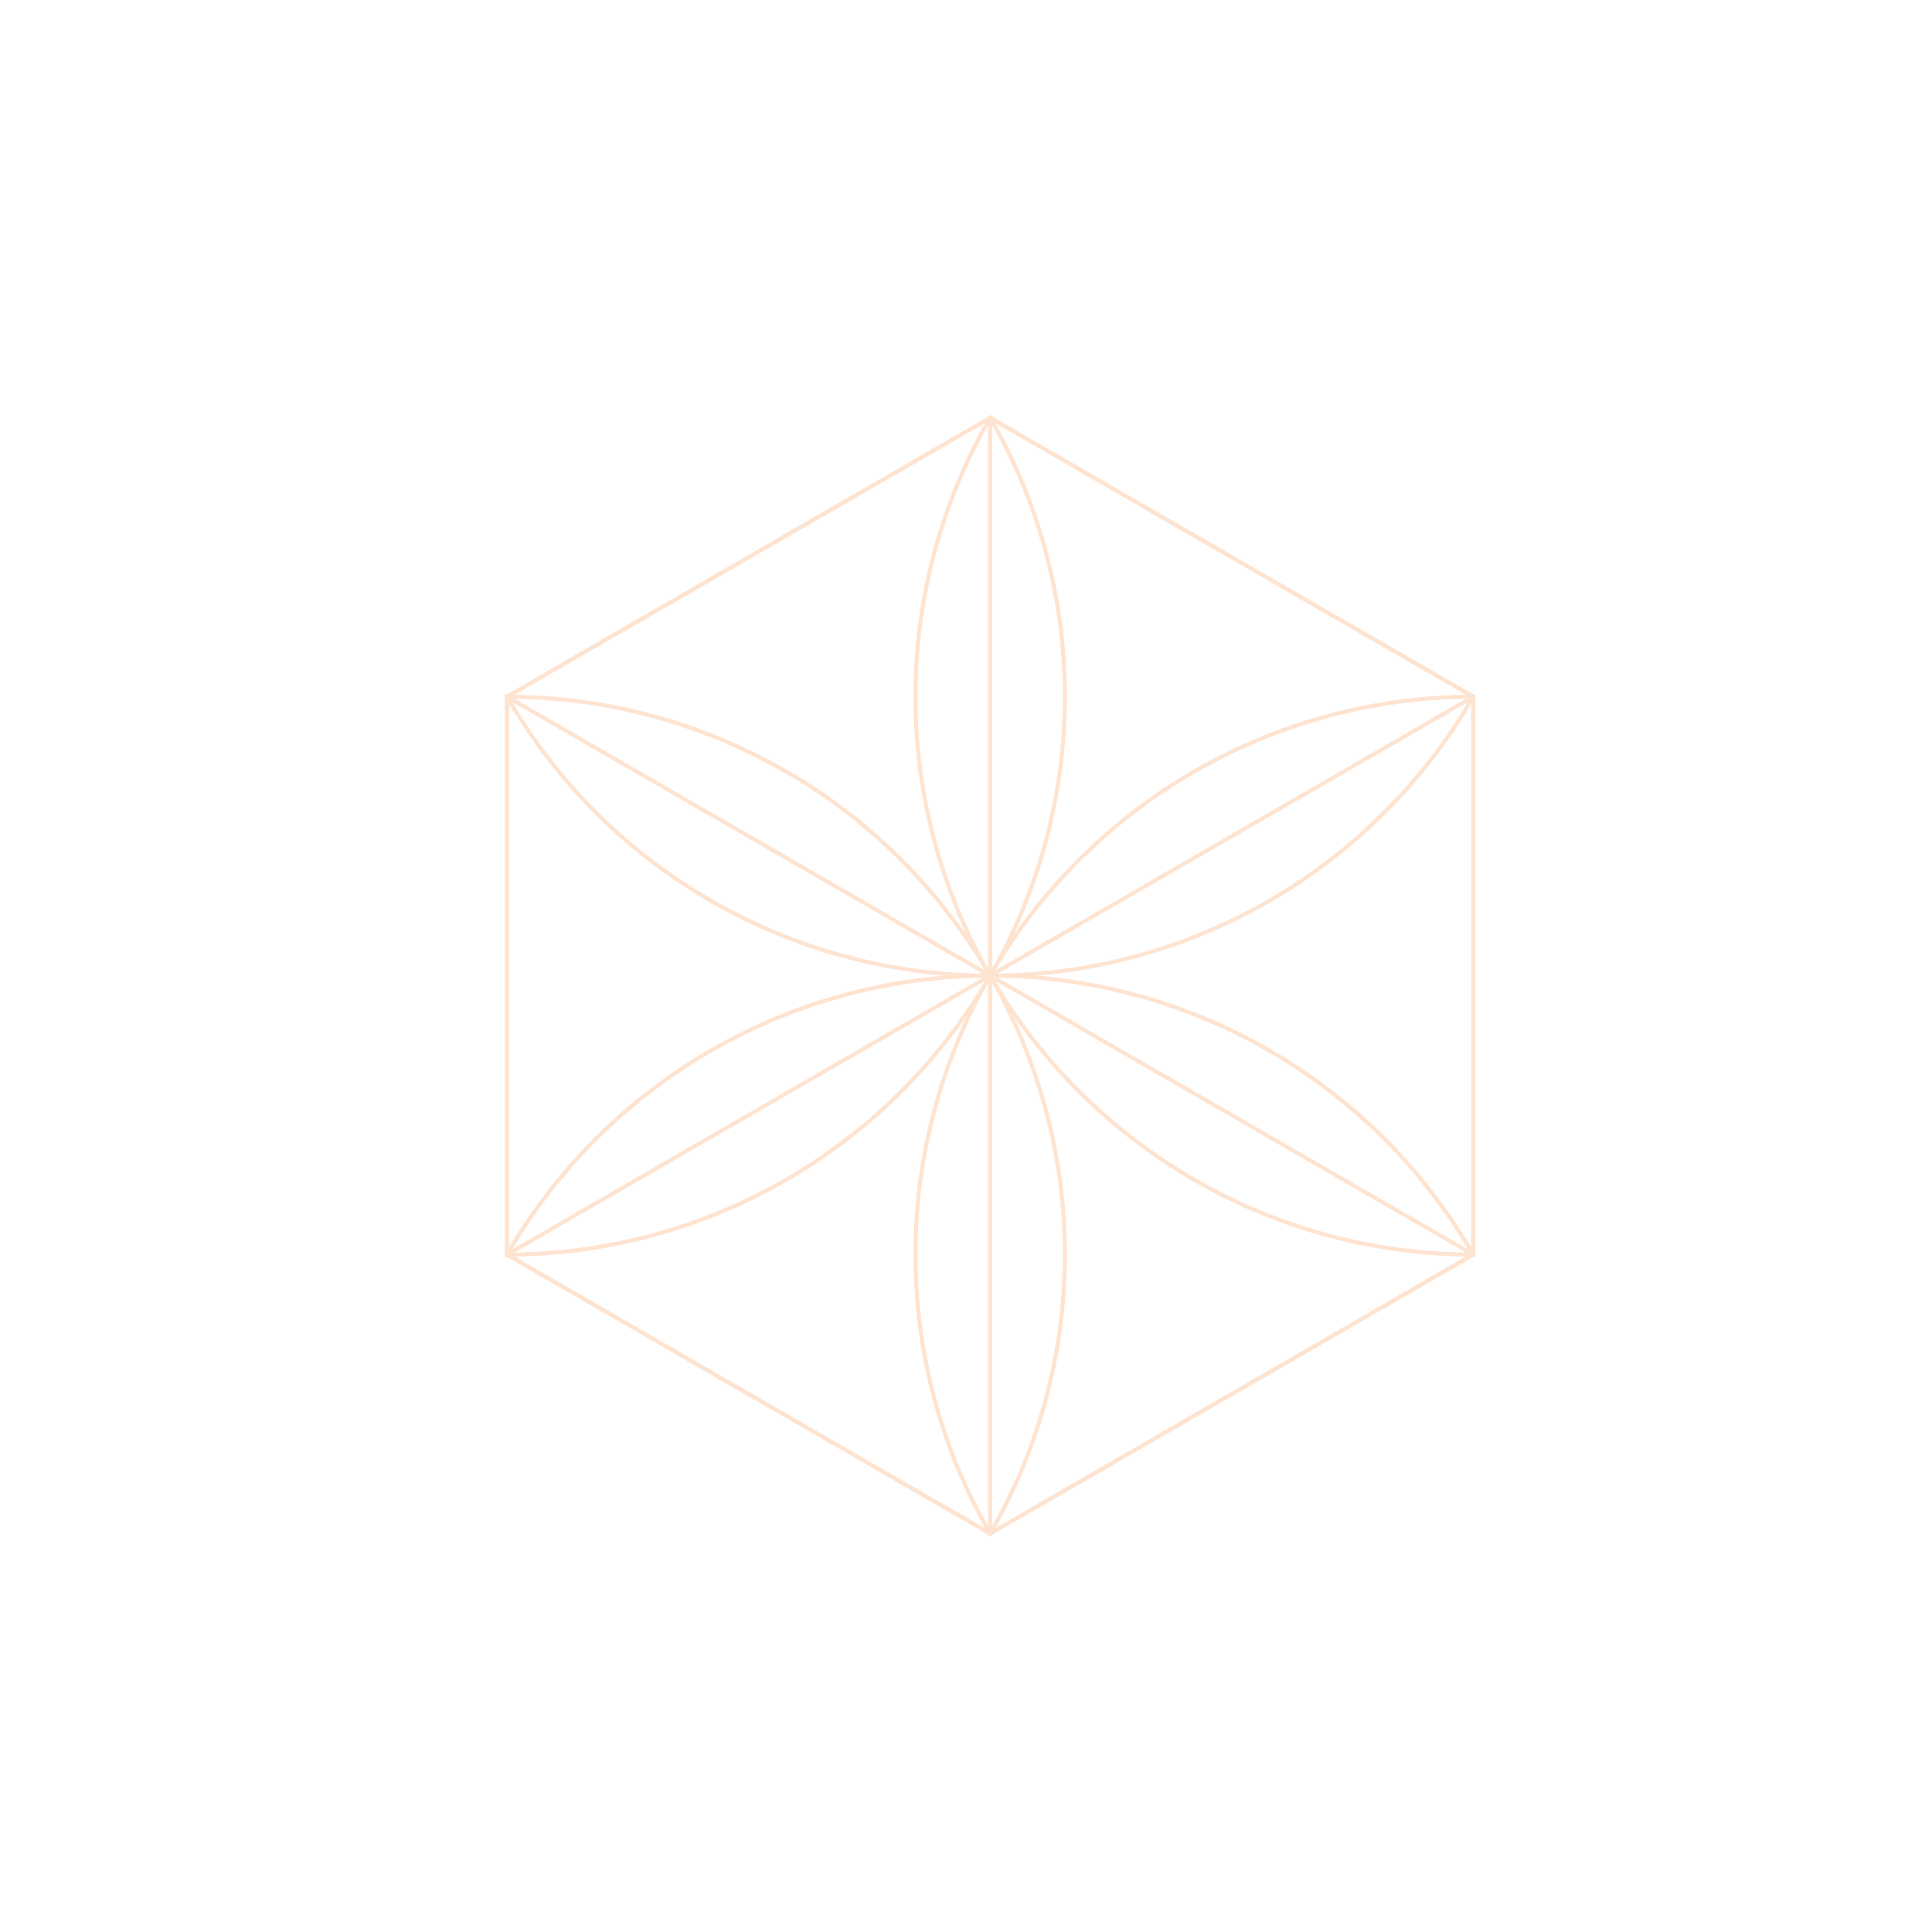
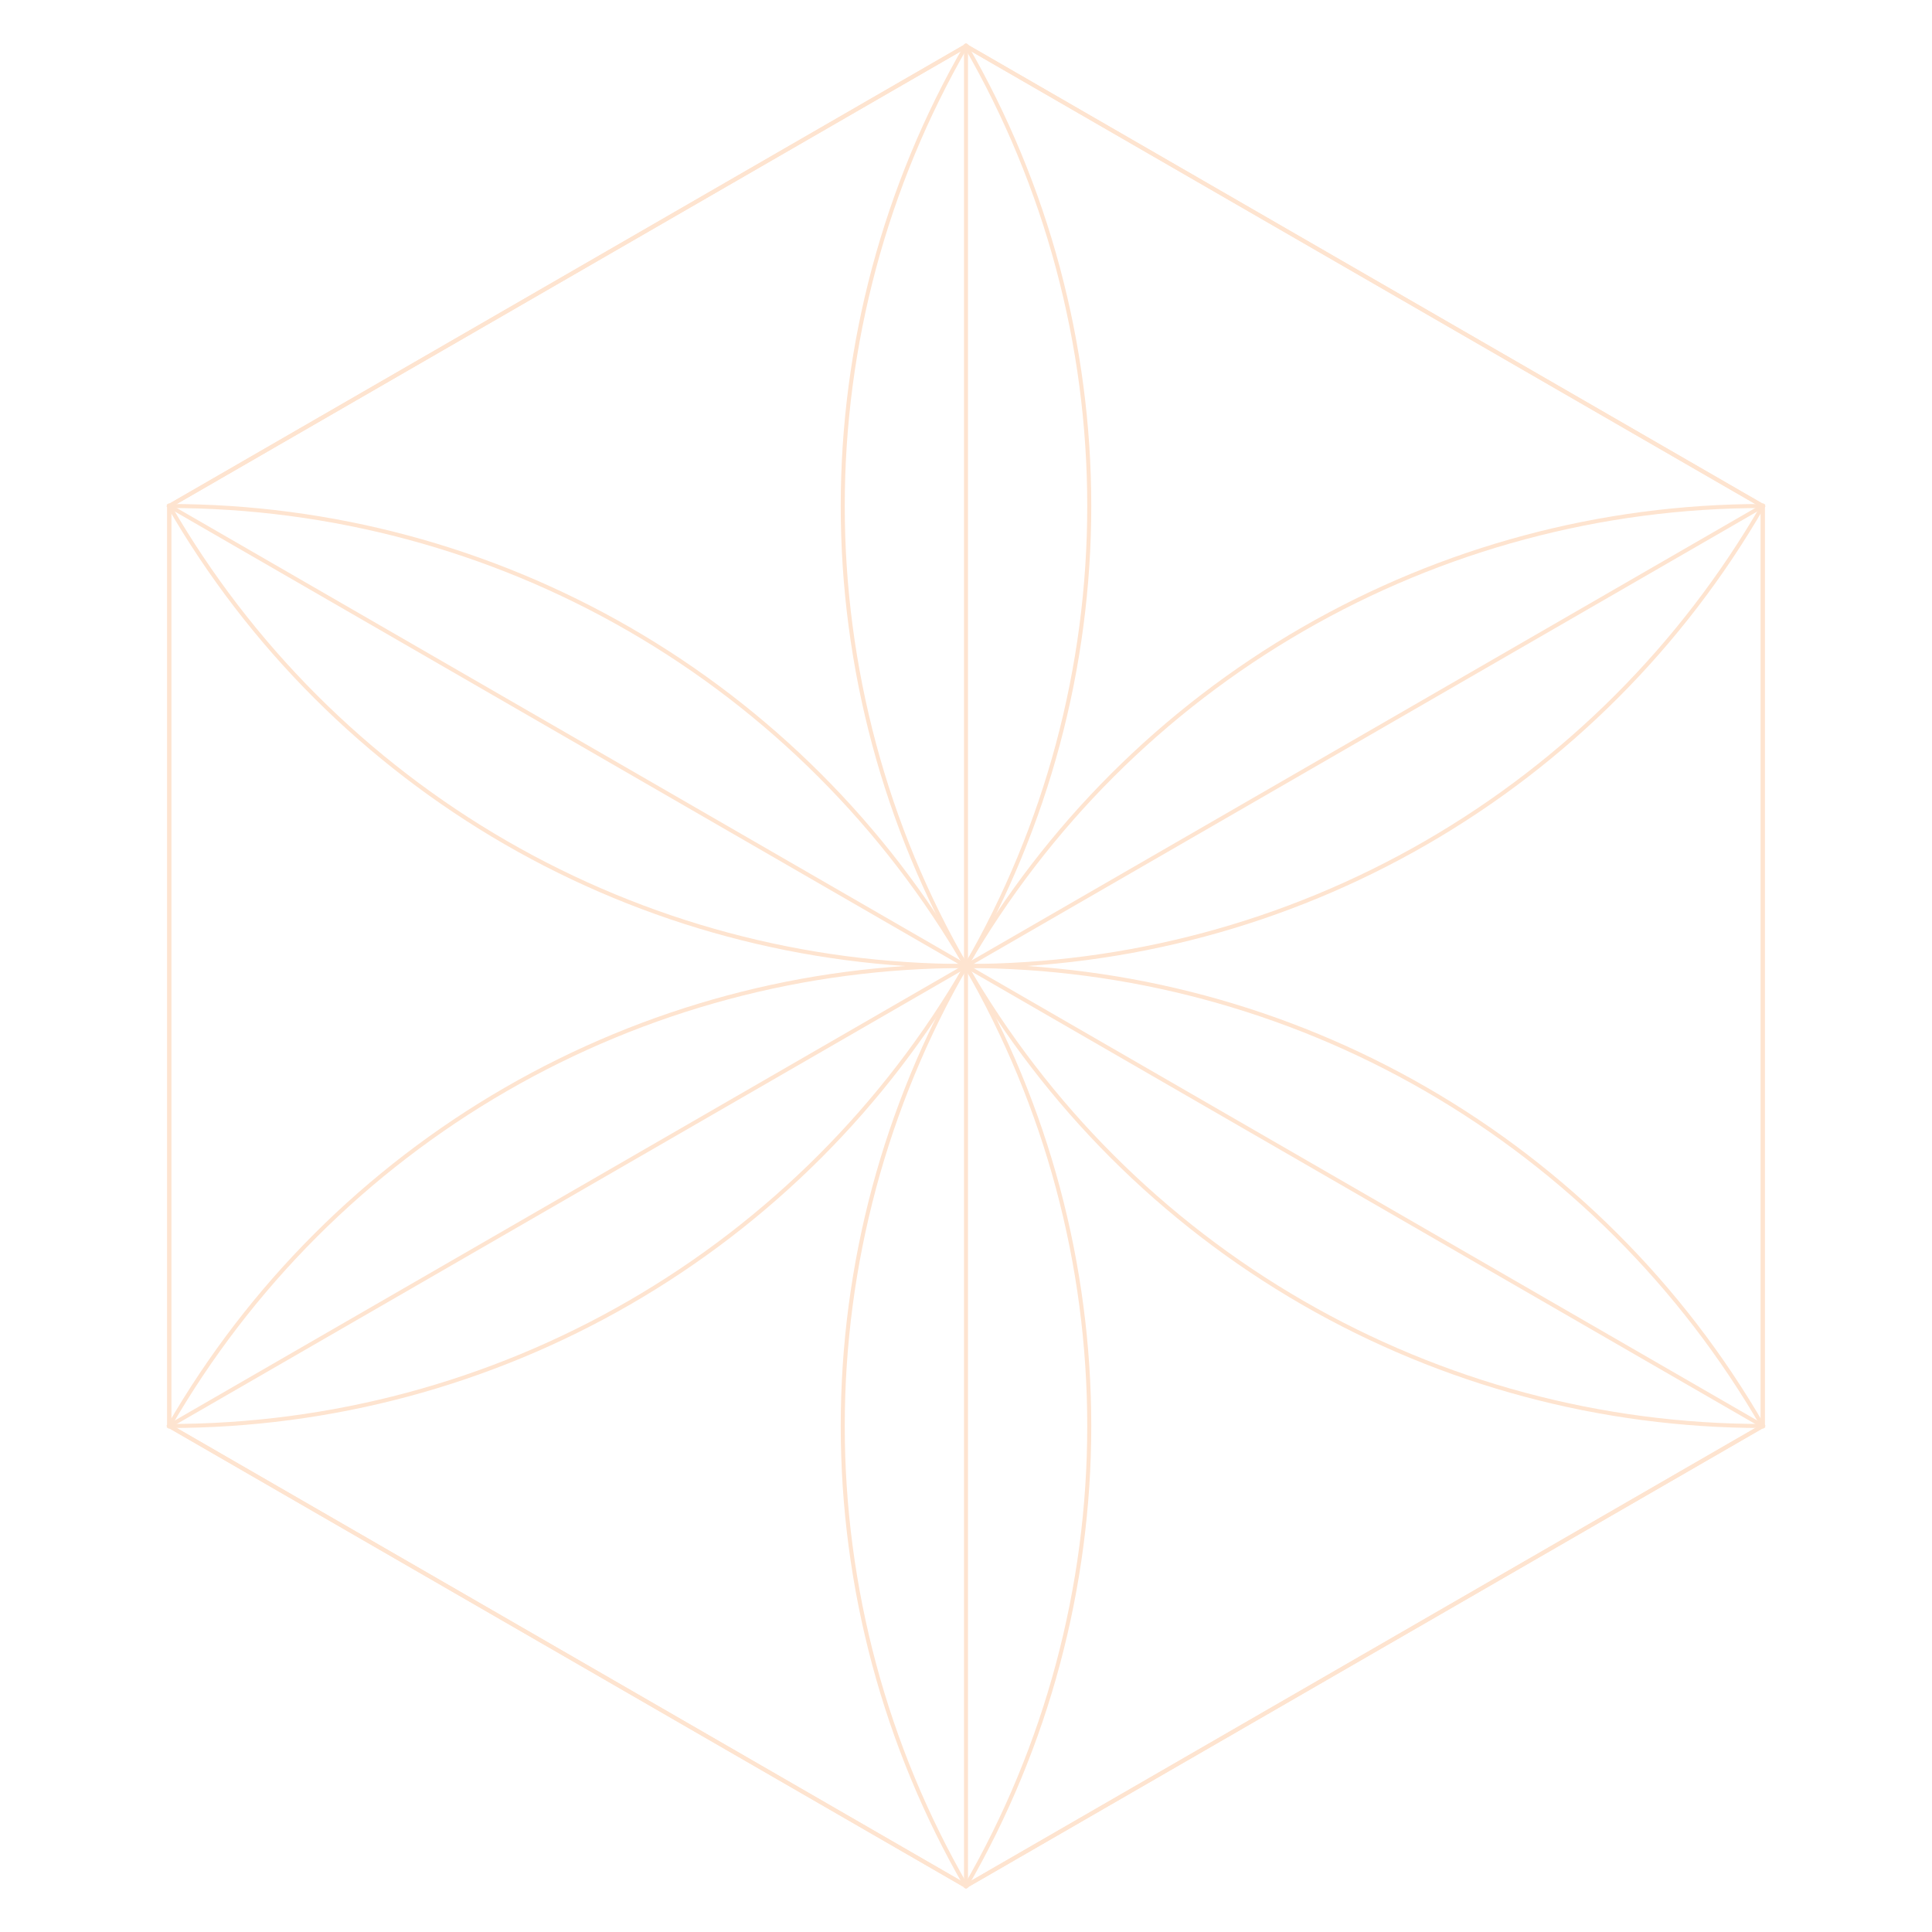
<svg xmlns="http://www.w3.org/2000/svg" width="288pt" height="288pt" viewBox="0 0 288 288" version="1.1">
  <defs>
    <style type="text/css">*{stroke-linejoin: round; stroke-linecap: butt}</style>
  </defs>
  <g id="figure_1">
    <g id="patch_1">
      <path d="M 0 288  L 288 288  L 288 0  L 0 0  L 0 288  z " style="fill: none" />
    </g>
    <g id="axes_1">
      <g id="patch_2">
-         <path d="M 75.581 103.86  C 82.88 116.501 93.379 127 106.02 134.299  C 118.661 141.597 133.003 145.44 147.6 145.44  C 162.197 145.44 176.539 141.597 189.18 134.299  C 201.821 127 212.32 116.501 219.619 103.86  L 147.6 62.28  L 75.581 103.86  L 75.581 103.86  z " clip-path="url(#pb1d2a2493c)" style="fill: none; stroke: #fee4d0; stroke-width: 0.6; stroke-linejoin: miter" />
+         <path d="M 25.231 75.429  C 37.267 96.275 54.582 113.59 75.429 125.626  C 96.275 137.662 119.928 144 144 144  C 168.072 144 191.725 137.662 212.571 125.626  C 233.418 113.59 250.733 96.275 262.769 75.429  L 144 6.857  L 25.231 75.429  L 25.231 75.429  z " clip-path="url(#pa5aceae92f)" style="fill: none; stroke: #fee4d0; stroke-width: 0.6; stroke-linejoin: miter" />
      </g>
      <g id="patch_3">
-         <path d="M 219.619 187.02  C 212.32 174.379 201.821 163.88 189.18 156.581  C 176.539 149.283 162.197 145.44 147.6 145.44  C 133.003 145.44 118.661 149.283 106.02 156.581  C 93.379 163.88 82.88 174.379 75.581 187.02  L 147.6 228.6  L 219.619 187.02  L 219.619 187.02  z " clip-path="url(#pb1d2a2493c)" style="fill: none; stroke: #fee4d0; stroke-width: 0.6; stroke-linejoin: miter" />
+         <path d="M 262.769 212.571  C 250.733 191.725 233.418 174.41 212.571 162.374  C 191.725 150.338 168.072 144 144 144  C 119.928 144 96.275 150.338 75.429 162.374  C 54.582 174.41 37.267 191.725 25.231 212.571  L 144 281.143  L 262.769 212.571  L 262.769 212.571  z " clip-path="url(#pa5aceae92f)" style="fill: none; stroke: #fee4d0; stroke-width: 0.6; stroke-linejoin: miter" />
      </g>
      <g id="patch_4">
-         <path d="M 147.6 62.28  C 140.302 74.921 136.459 89.263 136.459 103.86  C 136.459 118.457 140.302 132.799 147.6 145.44  C 154.898 158.081 165.398 168.58 178.039 175.879  C 190.68 183.177 205.022 187.02 219.619 187.02  L 219.619 103.86  L 147.6 62.28  L 147.6 62.28  z " clip-path="url(#pb1d2a2493c)" style="fill: none; stroke: #fee4d0; stroke-width: 0.6; stroke-linejoin: miter" />
+         <path d="M 144 6.857  C 131.964 27.704 125.626 51.357 125.626 75.429  C 125.626 99.5 131.964 123.153 144 144  C 156.036 164.847 173.351 182.162 194.198 194.198  C 215.045 206.234 238.697 212.571 262.769 212.571  L 262.769 75.429  L 144 6.857  L 144 6.857  z " clip-path="url(#pa5aceae92f)" style="fill: none; stroke: #fee4d0; stroke-width: 0.6; stroke-linejoin: miter" />
      </g>
      <g id="patch_5">
-         <path d="M 75.581 187.02  C 90.178 187.02 104.52 183.177 117.161 175.879  C 129.802 168.58 140.302 158.081 147.6 145.44  C 154.898 132.799 158.741 118.457 158.741 103.86  C 158.741 89.263 154.898 74.921 147.6 62.28  L 75.581 103.86  L 75.581 187.02  L 75.581 187.02  z " clip-path="url(#pb1d2a2493c)" style="fill: none; stroke: #fee4d0; stroke-width: 0.6; stroke-linejoin: miter" />
+         <path d="M 25.231 212.571  C 49.303 212.571 72.955 206.234 93.802 194.198  C 114.649 182.162 131.964 164.847 144 144  C 156.036 123.153 162.374 99.5 162.374 75.429  C 162.374 51.357 156.036 27.704 144 6.857  L 25.231 75.429  L 25.231 212.571  L 25.231 212.571  z " clip-path="url(#pa5aceae92f)" style="fill: none; stroke: #fee4d0; stroke-width: 0.6; stroke-linejoin: miter" />
      </g>
      <g id="patch_6">
-         <path d="M 219.619 103.86  C 205.022 103.86 190.68 107.703 178.039 115.001  C 165.398 122.3 154.898 132.799 147.6 145.44  C 140.302 158.081 136.459 172.423 136.459 187.02  C 136.459 201.617 140.302 215.959 147.6 228.6  L 219.619 187.02  L 219.619 103.86  L 219.619 103.86  z " clip-path="url(#pb1d2a2493c)" style="fill: none; stroke: #fee4d0; stroke-width: 0.6; stroke-linejoin: miter" />
+         <path d="M 262.769 75.429  C 238.697 75.429 215.045 81.766 194.198 93.802  C 173.351 105.838 156.036 123.153 144 144  C 131.964 164.847 125.626 188.5 125.626 212.571  C 125.626 236.643 131.964 260.296 144 281.143  L 262.769 212.571  L 262.769 75.429  L 262.769 75.429  z " clip-path="url(#pa5aceae92f)" style="fill: none; stroke: #fee4d0; stroke-width: 0.6; stroke-linejoin: miter" />
      </g>
      <g id="patch_7">
-         <path d="M 147.6 228.6  C 154.898 215.959 158.741 201.617 158.741 187.02  C 158.741 172.423 154.898 158.081 147.6 145.44  C 140.302 132.799 129.802 122.3 117.161 115.001  C 104.52 107.703 90.178 103.86 75.581 103.86  L 75.581 187.02  L 147.6 228.6  L 147.6 228.6  z " clip-path="url(#pb1d2a2493c)" style="fill: none; stroke: #fee4d0; stroke-width: 0.6; stroke-linejoin: miter" />
+         <path d="M 144 281.143  C 156.036 260.296 162.374 236.643 162.374 212.571  C 162.374 188.5 156.036 164.847 144 144  C 131.964 123.153 114.649 105.838 93.802 93.802  C 72.955 81.766 49.303 75.429 25.231 75.429  L 25.231 212.571  L 144 281.143  L 144 281.143  z " clip-path="url(#pa5aceae92f)" style="fill: none; stroke: #fee4d0; stroke-width: 0.6; stroke-linejoin: miter" />
      </g>
-       <g id="matplotlib.axis_1" />
-       <g id="matplotlib.axis_2" />
      <g id="line2d_1">
-         <path d="M 147.6 228.6  L 147.6 62.28  " clip-path="url(#pb1d2a2493c)" style="fill: none; stroke: #fee4d0; stroke-width: 0.6; stroke-linecap: square" />
+         <path d="M 144 281.143  L 144 6.857  " clip-path="url(#pa5aceae92f)" style="fill: none; stroke: #fee4d0; stroke-width: 0.6; stroke-linecap: square" />
      </g>
      <g id="line2d_2">
-         <path d="M 75.581 187.02  L 219.619 103.86  " clip-path="url(#pb1d2a2493c)" style="fill: none; stroke: #fee4d0; stroke-width: 0.6; stroke-linecap: square" />
+         <path d="M 25.231 212.571  L 262.769 75.429  " clip-path="url(#pa5aceae92f)" style="fill: none; stroke: #fee4d0; stroke-width: 0.6; stroke-linecap: square" />
      </g>
      <g id="line2d_3">
-         <path d="M 219.619 187.02  L 75.581 103.86  " clip-path="url(#pb1d2a2493c)" style="fill: none; stroke: #fee4d0; stroke-width: 0.6; stroke-linecap: square" />
+         <path d="M 262.769 212.571  L 25.231 75.429  " clip-path="url(#pa5aceae92f)" style="fill: none; stroke: #fee4d0; stroke-width: 0.6; stroke-linecap: square" />
      </g>
    </g>
  </g>
  <defs>
-     <clipPath id="pb1d2a2493c">
-       <rect x="36.72" y="34.56" width="221.76" height="221.76" />
+     <clipPath id="pa5aceae92f">
+       <rect x="0" y="0" width="288" height="288" />
    </clipPath>
  </defs>
</svg>
